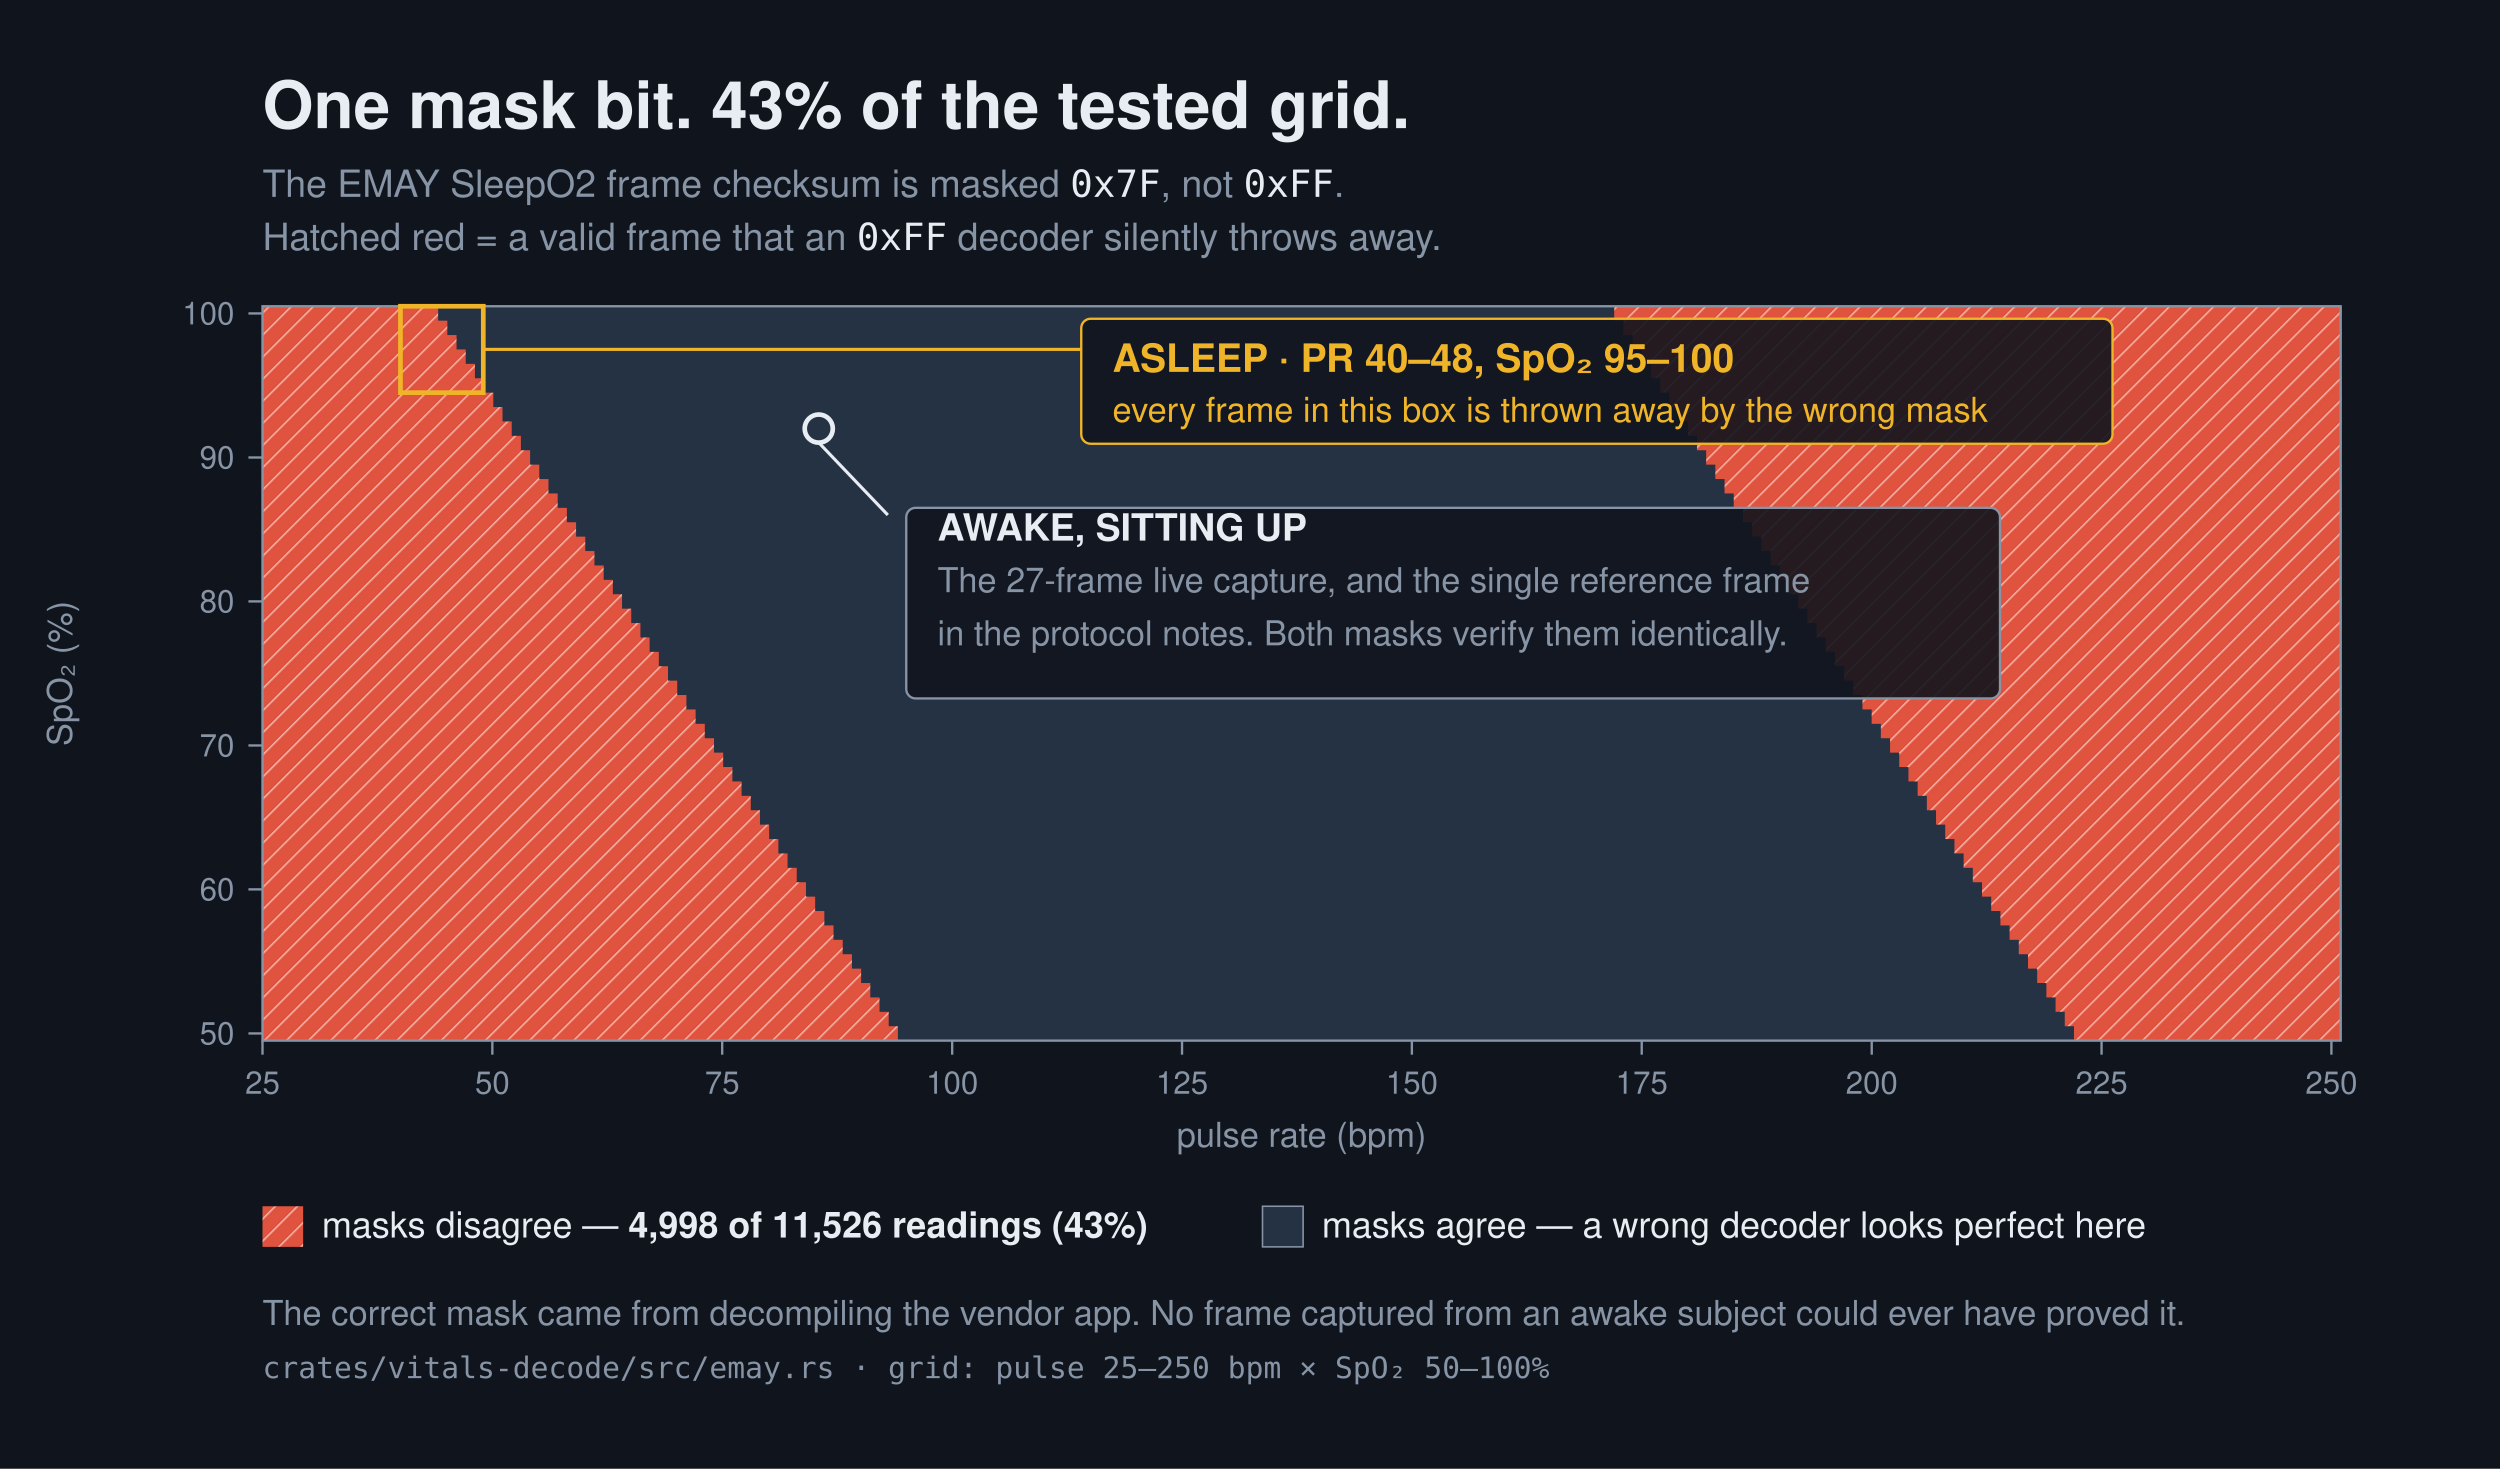
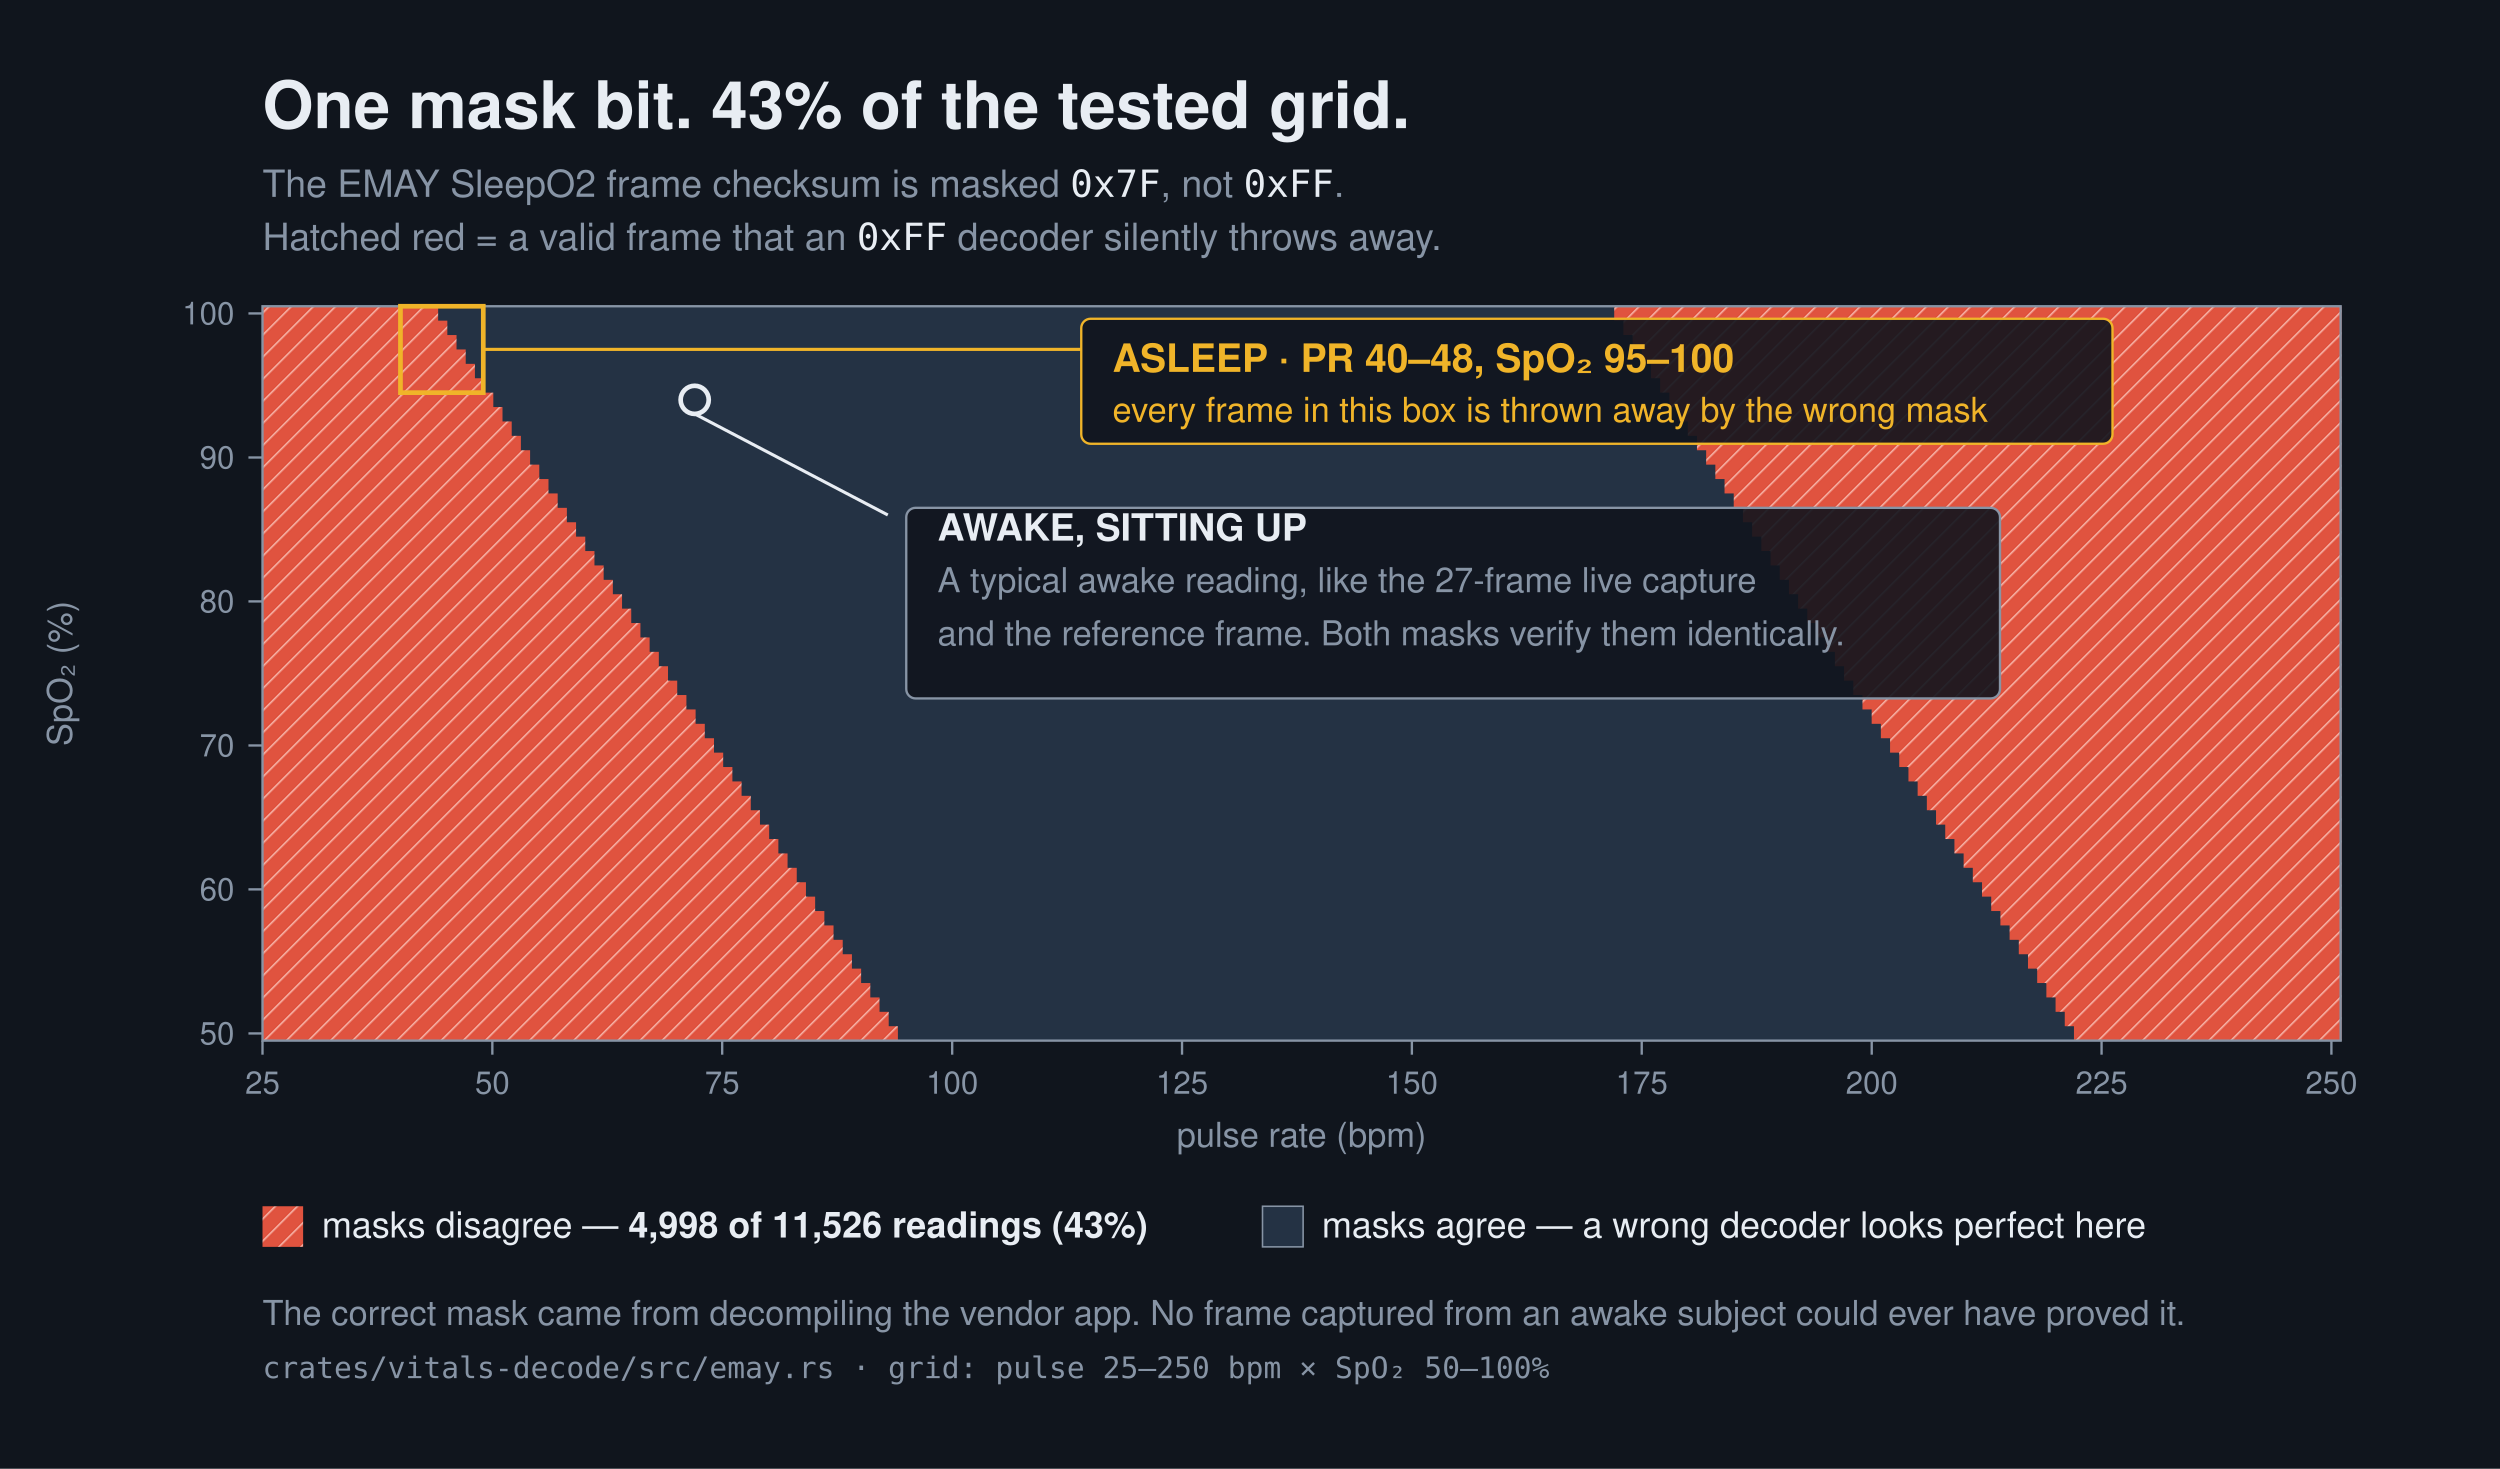
<svg xmlns="http://www.w3.org/2000/svg" width="1600" height="940" viewBox="0 0 1600 940" font-family="Helvetica Neue, Helvetica, Arial, sans-serif">
  <defs>
    <pattern id="disagree" width="10" height="10" patternUnits="userSpaceOnUse" patternTransform="rotate(45)">
      <rect width="10" height="10" fill="#e0533f" />
      <line x1="0" y1="0" x2="0" y2="10" stroke="#ffd8cf" stroke-width="2" stroke-opacity="0.7" />
    </pattern>
  </defs>
  <rect width="1600" height="940" fill="#10151d" />
  <text x="168" y="82" fill="#e8edf3" font-size="42" font-weight="700">One mask bit. 43% of the tested grid.</text>
  <text x="168" y="126" fill="#8794a5" font-size="24">The EMAY SleepO2 frame checksum is masked <tspan fill="#e8edf3" font-family="monospace">0x7F</tspan>, not <tspan fill="#e8edf3" font-family="monospace">0xFF</tspan>.</text>
  <text x="168" y="160" fill="#8794a5" font-size="24">Hatched red = a valid frame that an <tspan fill="#e8edf3" font-family="monospace">0xFF</tspan> decoder silently throws away.</text>
  <rect x="168" y="196" width="1330" height="470" fill="#243244" />
  <rect x="168.00" y="196.00" width="6.48" height="470.00" fill="url(#disagree)" />
  <rect x="173.88" y="196.00" width="6.48" height="470.00" fill="url(#disagree)" />
  <rect x="179.77" y="196.00" width="6.48" height="470.00" fill="url(#disagree)" />
  <rect x="185.65" y="196.00" width="6.48" height="470.00" fill="url(#disagree)" />
  <rect x="191.54" y="196.00" width="6.48" height="470.00" fill="url(#disagree)" />
  <rect x="197.42" y="196.00" width="6.48" height="470.00" fill="url(#disagree)" />
  <rect x="203.31" y="196.00" width="6.48" height="470.00" fill="url(#disagree)" />
  <rect x="209.19" y="196.00" width="6.48" height="470.00" fill="url(#disagree)" />
  <rect x="215.08" y="196.00" width="6.48" height="470.00" fill="url(#disagree)" />
  <rect x="220.96" y="196.00" width="6.48" height="470.00" fill="url(#disagree)" />
  <rect x="226.85" y="196.00" width="6.48" height="470.00" fill="url(#disagree)" />
  <rect x="232.73" y="196.00" width="6.48" height="470.00" fill="url(#disagree)" />
  <rect x="238.62" y="196.00" width="6.48" height="470.00" fill="url(#disagree)" />
  <rect x="244.50" y="196.00" width="6.48" height="470.00" fill="url(#disagree)" />
  <rect x="250.39" y="196.00" width="6.48" height="470.00" fill="url(#disagree)" />
  <rect x="256.27" y="196.00" width="6.48" height="470.00" fill="url(#disagree)" />
  <rect x="262.16" y="196.00" width="6.48" height="470.00" fill="url(#disagree)" />
  <rect x="268.04" y="196.00" width="6.48" height="470.00" fill="url(#disagree)" />
  <rect x="273.93" y="196.00" width="6.48" height="470.00" fill="url(#disagree)" />
  <rect x="279.81" y="205.22" width="6.48" height="460.78" fill="url(#disagree)" />
  <rect x="285.70" y="214.43" width="6.48" height="451.57" fill="url(#disagree)" />
  <rect x="291.58" y="223.65" width="6.48" height="442.35" fill="url(#disagree)" />
  <rect x="297.47" y="232.86" width="6.48" height="433.14" fill="url(#disagree)" />
  <rect x="303.35" y="242.08" width="6.48" height="423.92" fill="url(#disagree)" />
  <rect x="309.24" y="251.29" width="6.48" height="414.71" fill="url(#disagree)" />
  <rect x="315.12" y="260.51" width="6.48" height="405.49" fill="url(#disagree)" />
  <rect x="321.01" y="269.73" width="6.48" height="396.27" fill="url(#disagree)" />
  <rect x="326.89" y="278.94" width="6.48" height="387.06" fill="url(#disagree)" />
  <rect x="332.78" y="288.16" width="6.48" height="377.84" fill="url(#disagree)" />
  <rect x="338.66" y="297.37" width="6.48" height="368.63" fill="url(#disagree)" />
  <rect x="344.55" y="306.59" width="6.48" height="359.41" fill="url(#disagree)" />
  <rect x="350.43" y="315.80" width="6.48" height="350.20" fill="url(#disagree)" />
  <rect x="356.32" y="325.02" width="6.48" height="340.98" fill="url(#disagree)" />
  <rect x="362.20" y="334.24" width="6.48" height="331.76" fill="url(#disagree)" />
  <rect x="368.09" y="343.45" width="6.48" height="322.55" fill="url(#disagree)" />
  <rect x="373.97" y="352.67" width="6.48" height="313.33" fill="url(#disagree)" />
  <rect x="379.86" y="361.88" width="6.48" height="304.12" fill="url(#disagree)" />
  <rect x="385.74" y="371.10" width="6.48" height="294.90" fill="url(#disagree)" />
  <rect x="391.63" y="380.31" width="6.48" height="285.69" fill="url(#disagree)" />
  <rect x="397.51" y="389.53" width="6.48" height="276.47" fill="url(#disagree)" />
  <rect x="403.40" y="398.75" width="6.48" height="267.25" fill="url(#disagree)" />
  <rect x="409.28" y="407.96" width="6.48" height="258.04" fill="url(#disagree)" />
  <rect x="415.17" y="417.18" width="6.48" height="248.82" fill="url(#disagree)" />
  <rect x="421.05" y="426.39" width="6.48" height="239.61" fill="url(#disagree)" />
  <rect x="426.94" y="435.61" width="6.48" height="230.39" fill="url(#disagree)" />
  <rect x="432.82" y="444.82" width="6.48" height="221.18" fill="url(#disagree)" />
  <rect x="438.71" y="454.04" width="6.48" height="211.96" fill="url(#disagree)" />
  <rect x="444.59" y="463.25" width="6.48" height="202.75" fill="url(#disagree)" />
  <rect x="450.48" y="472.47" width="6.48" height="193.53" fill="url(#disagree)" />
  <rect x="456.36" y="481.69" width="6.48" height="184.31" fill="url(#disagree)" />
  <rect x="462.25" y="490.90" width="6.48" height="175.10" fill="url(#disagree)" />
  <rect x="468.13" y="500.12" width="6.48" height="165.88" fill="url(#disagree)" />
  <rect x="474.02" y="509.33" width="6.48" height="156.67" fill="url(#disagree)" />
  <rect x="479.90" y="518.55" width="6.48" height="147.45" fill="url(#disagree)" />
  <rect x="485.79" y="527.76" width="6.48" height="138.24" fill="url(#disagree)" />
  <rect x="491.67" y="536.98" width="6.48" height="129.02" fill="url(#disagree)" />
  <rect x="497.56" y="546.20" width="6.48" height="119.80" fill="url(#disagree)" />
  <rect x="503.44" y="555.41" width="6.48" height="110.59" fill="url(#disagree)" />
  <rect x="509.33" y="564.63" width="6.48" height="101.37" fill="url(#disagree)" />
  <rect x="515.21" y="573.84" width="6.48" height="92.16" fill="url(#disagree)" />
  <rect x="521.10" y="583.06" width="6.48" height="82.94" fill="url(#disagree)" />
  <rect x="526.98" y="592.27" width="6.48" height="73.73" fill="url(#disagree)" />
  <rect x="532.87" y="601.49" width="6.48" height="64.51" fill="url(#disagree)" />
  <rect x="538.75" y="610.71" width="6.48" height="55.29" fill="url(#disagree)" />
  <rect x="544.64" y="619.92" width="6.48" height="46.08" fill="url(#disagree)" />
  <rect x="550.52" y="629.14" width="6.48" height="36.86" fill="url(#disagree)" />
  <rect x="556.41" y="638.35" width="6.48" height="27.65" fill="url(#disagree)" />
  <rect x="562.29" y="647.57" width="6.48" height="18.43" fill="url(#disagree)" />
  <rect x="568.18" y="656.78" width="6.48" height="9.22" fill="url(#disagree)" />
  <rect x="1033.09" y="196.00" width="6.48" height="9.22" fill="url(#disagree)" />
  <rect x="1038.97" y="196.00" width="6.48" height="18.43" fill="url(#disagree)" />
  <rect x="1044.86" y="196.00" width="6.48" height="27.65" fill="url(#disagree)" />
  <rect x="1050.74" y="196.00" width="6.48" height="36.86" fill="url(#disagree)" />
  <rect x="1056.63" y="196.00" width="6.48" height="46.08" fill="url(#disagree)" />
  <rect x="1062.51" y="196.00" width="6.48" height="55.29" fill="url(#disagree)" />
  <rect x="1068.40" y="196.00" width="6.48" height="64.51" fill="url(#disagree)" />
  <rect x="1074.28" y="196.00" width="6.48" height="73.73" fill="url(#disagree)" />
  <rect x="1080.17" y="196.00" width="6.48" height="82.94" fill="url(#disagree)" />
  <rect x="1086.05" y="196.00" width="6.48" height="92.16" fill="url(#disagree)" />
  <rect x="1091.94" y="196.00" width="6.48" height="101.37" fill="url(#disagree)" />
  <rect x="1097.82" y="196.00" width="6.48" height="110.59" fill="url(#disagree)" />
  <rect x="1103.71" y="196.00" width="6.48" height="119.80" fill="url(#disagree)" />
  <rect x="1109.59" y="196.00" width="6.48" height="129.02" fill="url(#disagree)" />
  <rect x="1115.48" y="196.00" width="6.48" height="138.24" fill="url(#disagree)" />
  <rect x="1121.36" y="196.00" width="6.48" height="147.45" fill="url(#disagree)" />
  <rect x="1127.25" y="196.00" width="6.48" height="156.67" fill="url(#disagree)" />
  <rect x="1133.13" y="196.00" width="6.48" height="165.88" fill="url(#disagree)" />
  <rect x="1139.02" y="196.00" width="6.48" height="175.10" fill="url(#disagree)" />
  <rect x="1144.90" y="196.00" width="6.48" height="184.31" fill="url(#disagree)" />
  <rect x="1150.79" y="196.00" width="6.48" height="193.53" fill="url(#disagree)" />
  <rect x="1156.67" y="196.00" width="6.48" height="202.75" fill="url(#disagree)" />
  <rect x="1162.56" y="196.00" width="6.48" height="211.96" fill="url(#disagree)" />
  <rect x="1168.44" y="196.00" width="6.48" height="221.18" fill="url(#disagree)" />
  <rect x="1174.33" y="196.00" width="6.48" height="230.39" fill="url(#disagree)" />
  <rect x="1180.21" y="196.00" width="6.48" height="239.61" fill="url(#disagree)" />
  <rect x="1186.10" y="196.00" width="6.48" height="248.82" fill="url(#disagree)" />
  <rect x="1191.98" y="196.00" width="6.48" height="258.04" fill="url(#disagree)" />
  <rect x="1197.87" y="196.00" width="6.48" height="267.25" fill="url(#disagree)" />
  <rect x="1203.75" y="196.00" width="6.48" height="276.47" fill="url(#disagree)" />
  <rect x="1209.64" y="196.00" width="6.48" height="285.69" fill="url(#disagree)" />
  <rect x="1215.52" y="196.00" width="6.48" height="294.90" fill="url(#disagree)" />
  <rect x="1221.41" y="196.00" width="6.48" height="304.12" fill="url(#disagree)" />
  <rect x="1227.29" y="196.00" width="6.48" height="313.33" fill="url(#disagree)" />
  <rect x="1233.18" y="196.00" width="6.48" height="322.55" fill="url(#disagree)" />
  <rect x="1239.06" y="196.00" width="6.48" height="331.76" fill="url(#disagree)" />
  <rect x="1244.95" y="196.00" width="6.48" height="340.98" fill="url(#disagree)" />
  <rect x="1250.83" y="196.00" width="6.48" height="350.20" fill="url(#disagree)" />
  <rect x="1256.72" y="196.00" width="6.48" height="359.41" fill="url(#disagree)" />
  <rect x="1262.60" y="196.00" width="6.48" height="368.63" fill="url(#disagree)" />
  <rect x="1268.49" y="196.00" width="6.48" height="377.84" fill="url(#disagree)" />
  <rect x="1274.37" y="196.00" width="6.48" height="387.06" fill="url(#disagree)" />
  <rect x="1280.26" y="196.00" width="6.48" height="396.27" fill="url(#disagree)" />
  <rect x="1286.14" y="196.00" width="6.48" height="405.49" fill="url(#disagree)" />
  <rect x="1292.03" y="196.00" width="6.48" height="414.71" fill="url(#disagree)" />
  <rect x="1297.91" y="196.00" width="6.48" height="423.92" fill="url(#disagree)" />
  <rect x="1303.80" y="196.00" width="6.48" height="433.14" fill="url(#disagree)" />
  <rect x="1309.68" y="196.00" width="6.48" height="442.35" fill="url(#disagree)" />
  <rect x="1315.57" y="196.00" width="6.48" height="451.57" fill="url(#disagree)" />
  <rect x="1321.45" y="196.00" width="6.48" height="460.78" fill="url(#disagree)" />
  <rect x="1327.34" y="196.00" width="6.48" height="470.00" fill="url(#disagree)" />
  <rect x="1333.22" y="196.00" width="6.48" height="470.00" fill="url(#disagree)" />
  <rect x="1339.11" y="196.00" width="6.48" height="470.00" fill="url(#disagree)" />
  <rect x="1344.99" y="196.00" width="6.48" height="470.00" fill="url(#disagree)" />
  <rect x="1350.88" y="196.00" width="6.48" height="470.00" fill="url(#disagree)" />
  <rect x="1356.76" y="196.00" width="6.48" height="470.00" fill="url(#disagree)" />
  <rect x="1362.65" y="196.00" width="6.48" height="470.00" fill="url(#disagree)" />
  <rect x="1368.53" y="196.00" width="6.48" height="470.00" fill="url(#disagree)" />
  <rect x="1374.42" y="196.00" width="6.48" height="470.00" fill="url(#disagree)" />
  <rect x="1380.30" y="196.00" width="6.48" height="470.00" fill="url(#disagree)" />
  <rect x="1386.19" y="196.00" width="6.48" height="470.00" fill="url(#disagree)" />
  <rect x="1392.07" y="196.00" width="6.48" height="470.00" fill="url(#disagree)" />
  <rect x="1397.96" y="196.00" width="6.48" height="470.00" fill="url(#disagree)" />
  <rect x="1403.84" y="196.00" width="6.48" height="470.00" fill="url(#disagree)" />
  <rect x="1409.73" y="196.00" width="6.48" height="470.00" fill="url(#disagree)" />
  <rect x="1415.61" y="196.00" width="6.48" height="470.00" fill="url(#disagree)" />
  <rect x="1421.50" y="196.00" width="6.48" height="470.00" fill="url(#disagree)" />
  <rect x="1427.38" y="196.00" width="6.48" height="470.00" fill="url(#disagree)" />
  <rect x="1433.27" y="196.00" width="6.48" height="470.00" fill="url(#disagree)" />
  <rect x="1439.15" y="196.00" width="6.48" height="470.00" fill="url(#disagree)" />
  <rect x="1445.04" y="196.00" width="6.48" height="470.00" fill="url(#disagree)" />
  <rect x="1450.92" y="196.00" width="6.48" height="470.00" fill="url(#disagree)" />
  <rect x="1456.81" y="196.00" width="6.48" height="470.00" fill="url(#disagree)" />
  <rect x="1462.69" y="196.00" width="6.48" height="470.00" fill="url(#disagree)" />
  <rect x="1468.58" y="196.00" width="6.48" height="470.00" fill="url(#disagree)" />
  <rect x="1474.46" y="196.00" width="6.48" height="470.00" fill="url(#disagree)" />
  <rect x="1480.35" y="196.00" width="6.48" height="470.00" fill="url(#disagree)" />
  <rect x="1486.23" y="196.00" width="6.48" height="470.00" fill="url(#disagree)" />
  <rect x="1492.12" y="196.00" width="6.48" height="470.00" fill="url(#disagree)" />
  <rect x="168" y="196" width="1330" height="470" fill="none" stroke="#8794a5" stroke-width="1.5" />
  <line x1="168.0" y1="666" x2="168.0" y2="675" stroke="#8794a5" stroke-width="1.5" />
  <text x="168.0" y="700" fill="#8794a5" font-size="20" text-anchor="middle">25</text>
  <line x1="315.1" y1="666" x2="315.1" y2="675" stroke="#8794a5" stroke-width="1.5" />
  <text x="315.1" y="700" fill="#8794a5" font-size="20" text-anchor="middle">50</text>
  <line x1="462.2" y1="666" x2="462.2" y2="675" stroke="#8794a5" stroke-width="1.5" />
  <text x="462.2" y="700" fill="#8794a5" font-size="20" text-anchor="middle">75</text>
  <line x1="609.4" y1="666" x2="609.4" y2="675" stroke="#8794a5" stroke-width="1.5" />
  <text x="609.4" y="700" fill="#8794a5" font-size="20" text-anchor="middle">100</text>
  <line x1="756.5" y1="666" x2="756.5" y2="675" stroke="#8794a5" stroke-width="1.5" />
  <text x="756.5" y="700" fill="#8794a5" font-size="20" text-anchor="middle">125</text>
  <line x1="903.6" y1="666" x2="903.6" y2="675" stroke="#8794a5" stroke-width="1.5" />
  <text x="903.6" y="700" fill="#8794a5" font-size="20" text-anchor="middle">150</text>
  <line x1="1050.7" y1="666" x2="1050.7" y2="675" stroke="#8794a5" stroke-width="1.5" />
  <text x="1050.7" y="700" fill="#8794a5" font-size="20" text-anchor="middle">175</text>
  <line x1="1197.9" y1="666" x2="1197.9" y2="675" stroke="#8794a5" stroke-width="1.5" />
  <text x="1197.9" y="700" fill="#8794a5" font-size="20" text-anchor="middle">200</text>
  <line x1="1345.0" y1="666" x2="1345.0" y2="675" stroke="#8794a5" stroke-width="1.5" />
  <text x="1345.0" y="700" fill="#8794a5" font-size="20" text-anchor="middle">225</text>
  <line x1="1492.1" y1="666" x2="1492.1" y2="675" stroke="#8794a5" stroke-width="1.5" />
  <text x="1492.1" y="700" fill="#8794a5" font-size="20" text-anchor="middle">250</text>
  <line x1="159" y1="661.4" x2="168" y2="661.4" stroke="#8794a5" stroke-width="1.5" />
  <text x="150" y="668.4" fill="#8794a5" font-size="20" text-anchor="end">50</text>
  <line x1="159" y1="569.2" x2="168" y2="569.2" stroke="#8794a5" stroke-width="1.5" />
  <text x="150" y="576.2" fill="#8794a5" font-size="20" text-anchor="end">60</text>
  <line x1="159" y1="477.1" x2="168" y2="477.1" stroke="#8794a5" stroke-width="1.5" />
  <text x="150" y="484.1" fill="#8794a5" font-size="20" text-anchor="end">70</text>
  <line x1="159" y1="384.9" x2="168" y2="384.9" stroke="#8794a5" stroke-width="1.5" />
  <text x="150" y="391.9" fill="#8794a5" font-size="20" text-anchor="end">80</text>
  <line x1="159" y1="292.8" x2="168" y2="292.8" stroke="#8794a5" stroke-width="1.5" />
  <text x="150" y="299.8" fill="#8794a5" font-size="20" text-anchor="end">90</text>
  <line x1="159" y1="200.6" x2="168" y2="200.6" stroke="#8794a5" stroke-width="1.5" />
  <text x="150" y="207.6" fill="#8794a5" font-size="20" text-anchor="end">100</text>
  <text x="833" y="734" fill="#8794a5" font-size="22" text-anchor="middle">pulse rate (bpm)</text>
  <text x="46" y="431" fill="#8794a5" font-size="22" text-anchor="middle" transform="rotate(-90 46 431)">SpO₂ (%)</text>
  <rect x="256.3" y="196.0" width="53.0" height="55.3" fill="none" stroke="#f0b429" stroke-width="3" />
  <line x1="309.2" y1="223.6" x2="691.8" y2="223.6" stroke="#f0b429" stroke-width="2" />
  <rect x="692" y="204" width="660" height="80" rx="6" fill="#10151d" fill-opacity="0.9" stroke="#f0b429" stroke-width="1.5" />
  <text x="712" y="238" fill="#f0b429" font-size="25" font-weight="700">ASLEEP · PR 40–48, SpO₂ 95–100</text>
  <text x="712" y="270" fill="#f0b429" font-size="22">every frame in this box is thrown away by the wrong mask</text>
-   <circle cx="524.0" cy="274.3" r="9" fill="none" stroke="#e8edf3" stroke-width="3" />
-   <line x1="524.0" y1="283.3" x2="568.2" y2="329.6" stroke="#e8edf3" stroke-width="2" />
+   <circle cx="444.6" cy="255.9" r="9" fill="none" stroke="#e8edf3" stroke-width="3" />
+   <line x1="444.6" y1="264.9" x2="568.2" y2="329.6" stroke="#e8edf3" stroke-width="2" />
  <rect x="580" y="325" width="700" height="122" rx="6" fill="#10151d" fill-opacity="0.9" stroke="#8794a5" stroke-width="1.5" />
  <text x="600" y="346" fill="#e8edf3" font-size="24" font-weight="700">AWAKE, SITTING UP</text>
-   <text x="600" y="379" fill="#8794a5" font-size="22">The 27-frame live capture, and the single reference frame</text>
-   <text x="600" y="413" fill="#8794a5" font-size="22">in the protocol notes. Both masks verify them identically.</text>
+   <text x="600" y="379" fill="#8794a5" font-size="22">A typical awake reading, like the 27-frame live capture</text>
+   <text x="600" y="413" fill="#8794a5" font-size="22">and the reference frame. Both masks verify them identically.</text>
  <rect x="168" y="772" width="26" height="26" fill="url(#disagree)" />
  <text x="206" y="792" fill="#e8edf3" font-size="23">masks disagree — <tspan font-weight="700">4,998 of 11,526 readings (43%)</tspan>
  </text>
  <rect x="808" y="772" width="26" height="26" fill="#243244" stroke="#8794a5" />
  <text x="846" y="792" fill="#e8edf3" font-size="23">masks agree — a wrong decoder looks perfect here</text>
  <text x="168" y="848" fill="#8794a5" font-size="22">The correct mask came from decompiling the vendor app. No frame captured from an awake subject could ever have proved it.</text>
  <text x="168" y="882" fill="#8794a5" font-size="19" font-family="monospace">crates/vitals-decode/src/emay.rs  ·  grid: pulse 25–250 bpm × SpO₂ 50–100%</text>
</svg>
